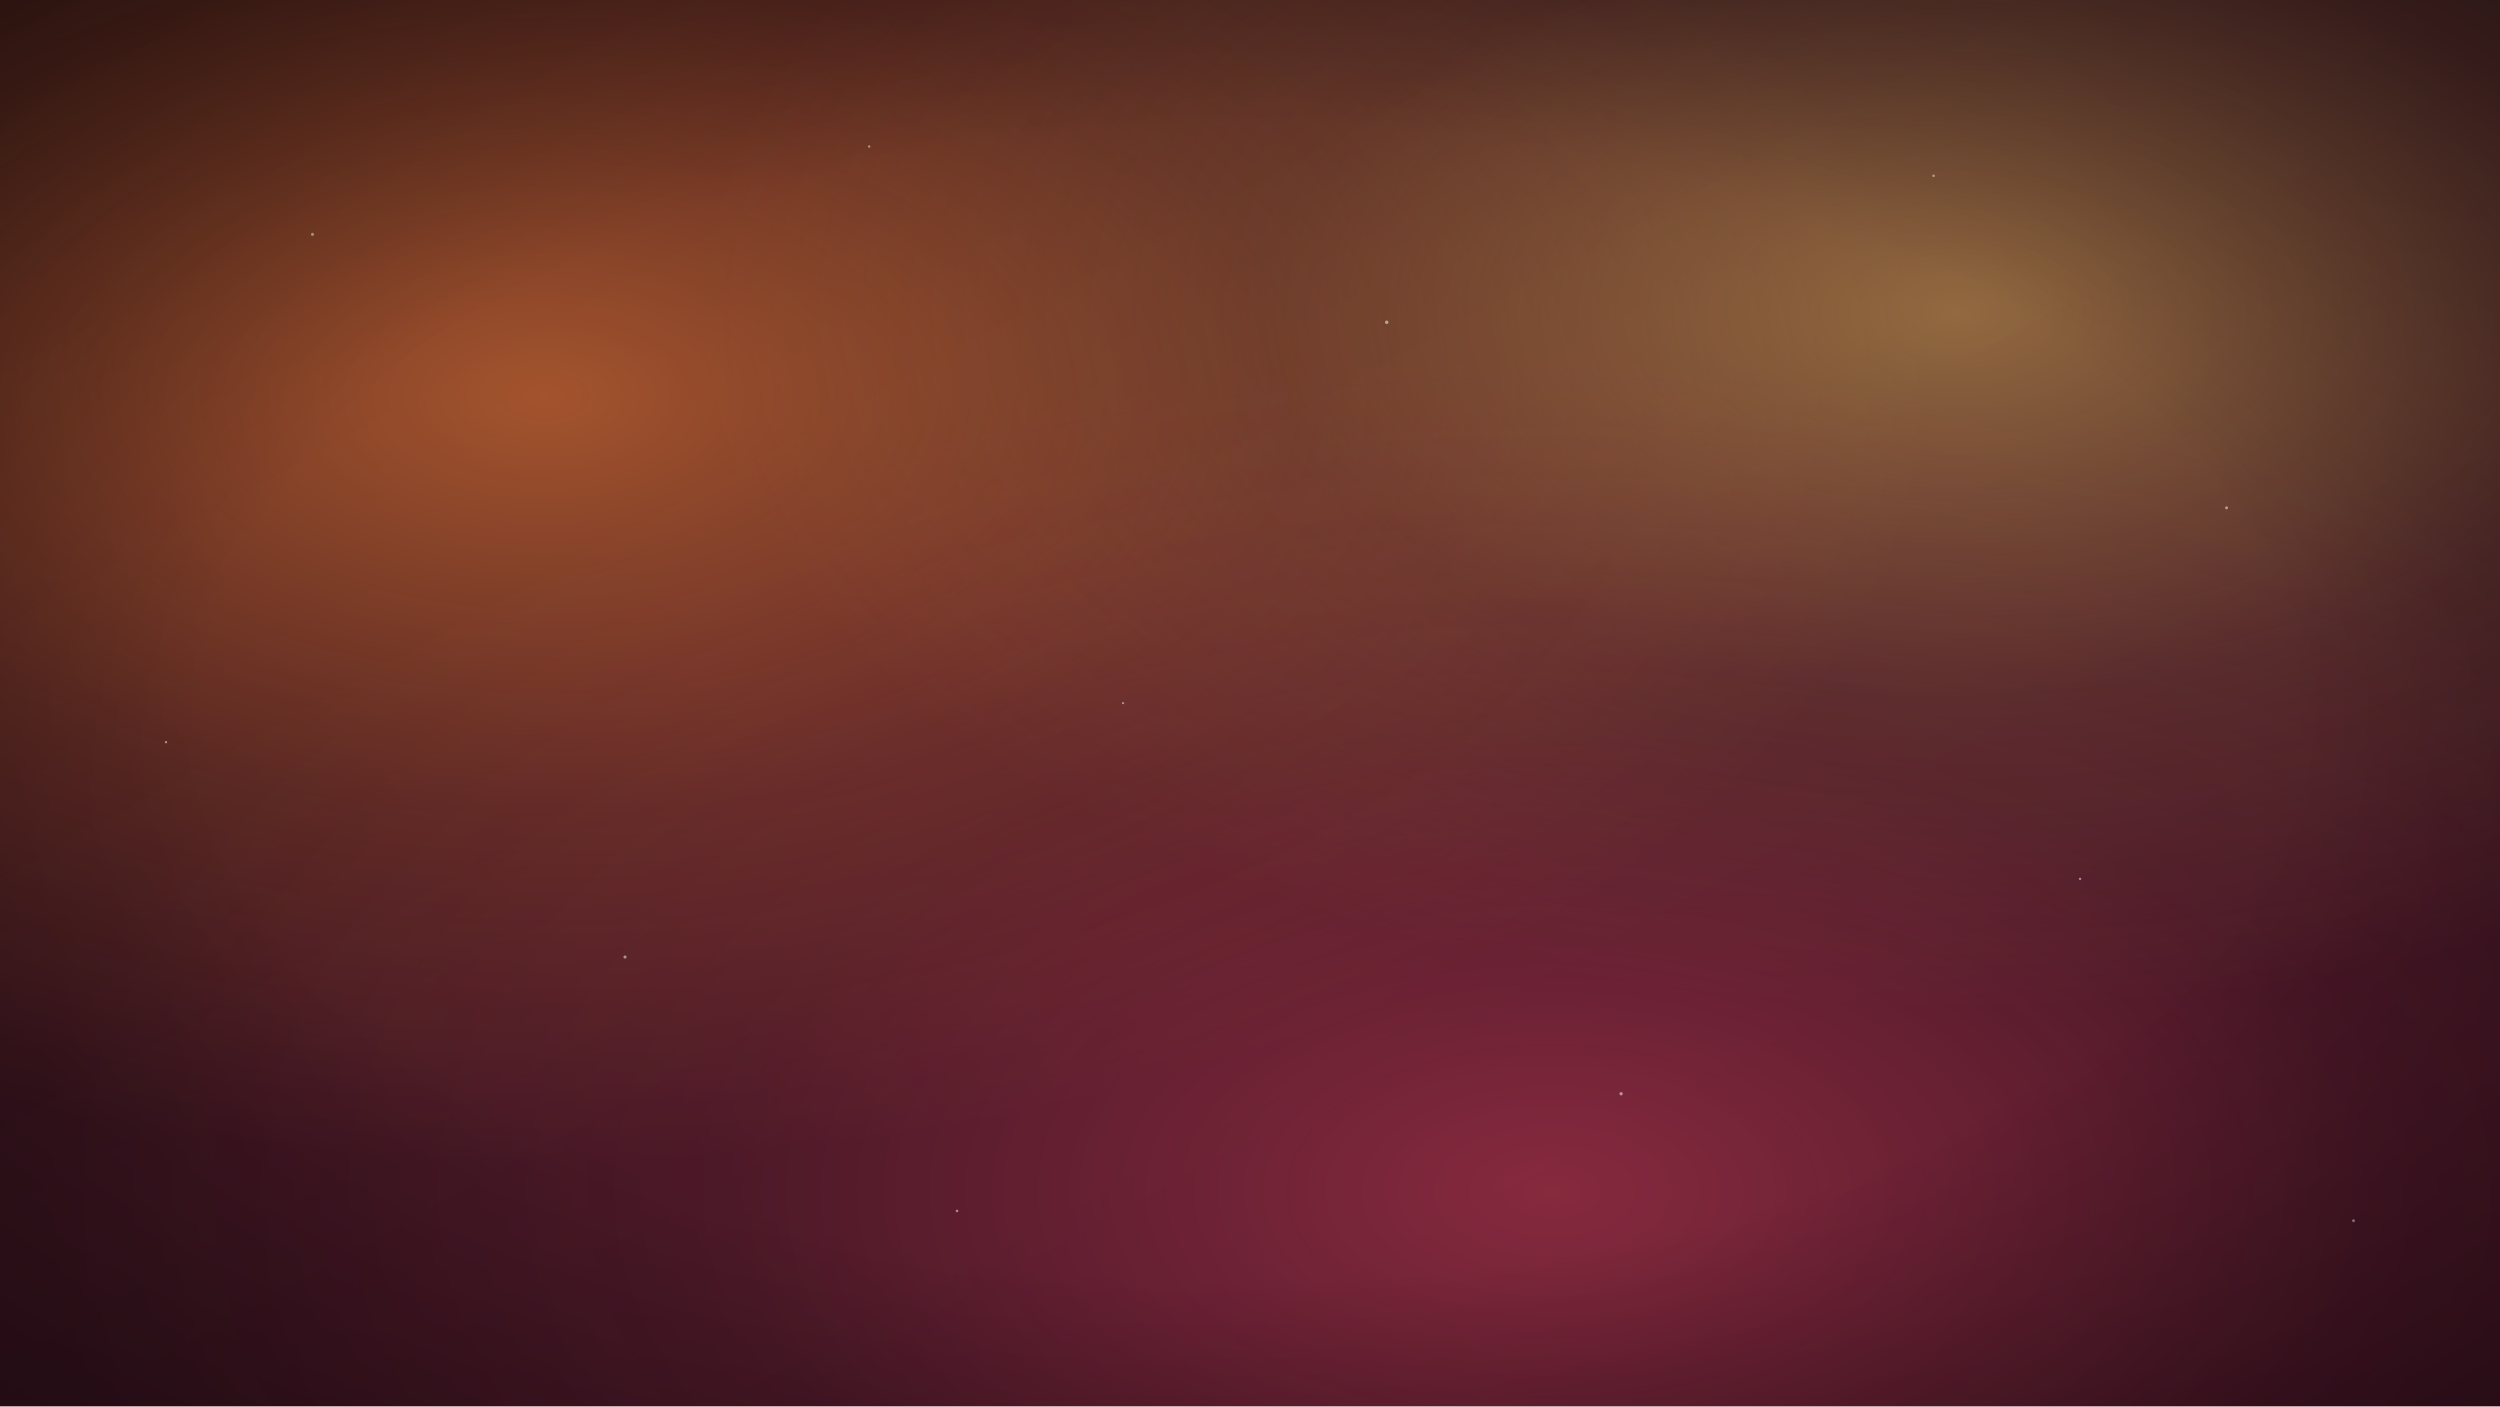
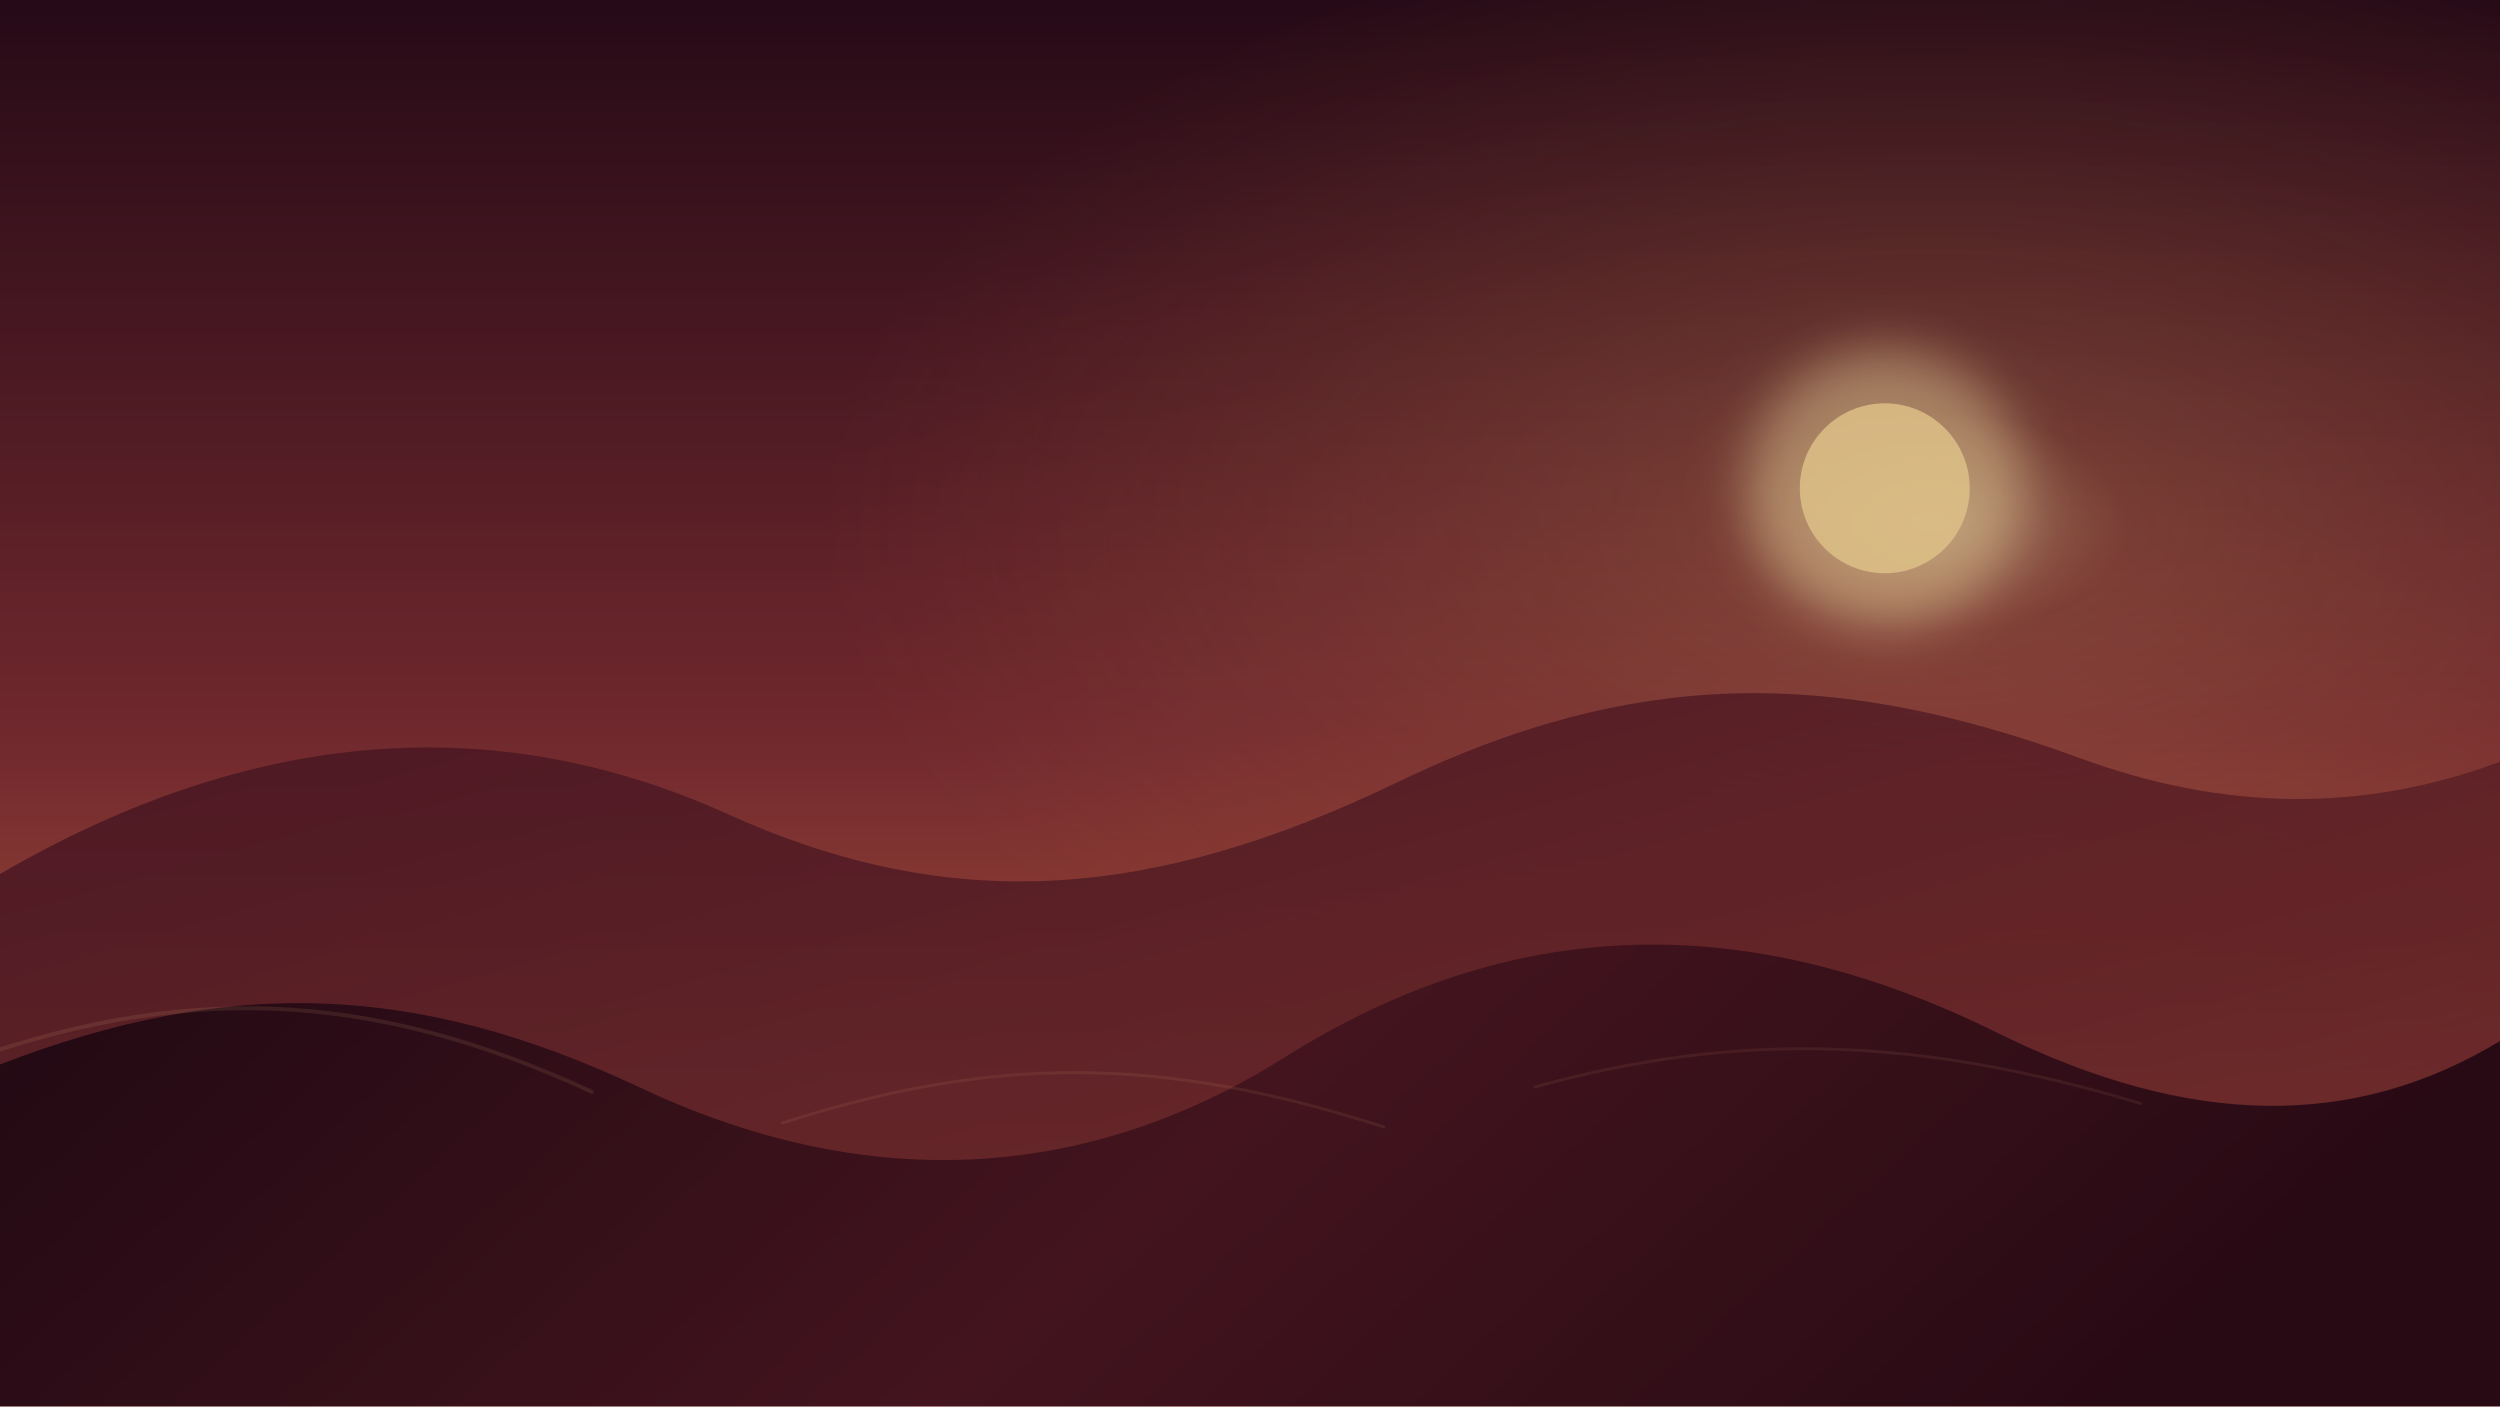
<svg xmlns="http://www.w3.org/2000/svg" width="2560" height="1440" viewBox="0 0 2560 1440">
  <defs>
-     <linearGradient id="base" x1="0" y1="0" x2="1" y2="1">
-       <stop offset="0" stop-color="#2b0f14" />
-       <stop offset="0.45" stop-color="#3a1420" />
-       <stop offset="1" stop-color="#33101f" />
+     <linearGradient id="sky" x1="0" y1="0" x2="0" y2="1">
+       <stop offset="0" stop-color="#290b18" />
+       <stop offset=".52" stop-color="#7e2d32" />
+       <stop offset="1" stop-color="#e3794b" />
    </linearGradient>
-     <radialGradient id="glow1" cx="0.22" cy="0.28" r="0.55">
-       <stop offset="0" stop-color="#ff8a3d" stop-opacity="0.55" />
-       <stop offset="0.55" stop-color="#ff8a3d" stop-opacity="0.18" />
-       <stop offset="1" stop-color="#ff8a3d" stop-opacity="0" />
+     <radialGradient id="sunGlow" cx=".77" cy=".37" r=".44">
+       <stop offset="0" stop-color="#ffe8b0" stop-opacity=".52" />
+       <stop offset=".18" stop-color="#ffbd72" stop-opacity=".22" />
+       <stop offset="1" stop-color="#ff9b58" stop-opacity="0" />
    </radialGradient>
-     <radialGradient id="glow2" cx="0.78" cy="0.22" r="0.5">
-       <stop offset="0" stop-color="#ffd166" stop-opacity="0.45" />
-       <stop offset="0.55" stop-color="#ffd166" stop-opacity="0.12" />
-       <stop offset="1" stop-color="#ffd166" stop-opacity="0" />
-     </radialGradient>
-     <radialGradient id="glow3" cx="0.62" cy="0.85" r="0.6">
-       <stop offset="0" stop-color="#ff4d6d" stop-opacity="0.4" />
-       <stop offset="0.55" stop-color="#ff4d6d" stop-opacity="0.1" />
-       <stop offset="1" stop-color="#ff4d6d" stop-opacity="0" />
-     </radialGradient>
-     <radialGradient id="vignette" cx="0.5" cy="0.5" r="0.75">
-       <stop offset="0.55" stop-color="#000" stop-opacity="0" />
-       <stop offset="1" stop-color="#000" stop-opacity="0.45" />
-     </radialGradient>
+     <linearGradient id="duneFar" x1="0" y1="0" x2="1" y2="1">
+       <stop offset="0" stop-color="#4c1724" />
+       <stop offset="1" stop-color="#7b2d2d" />
+     </linearGradient>
+     <linearGradient id="duneNear" x1="0" y1="0" x2="1" y2=".2">
+       <stop offset="0" stop-color="#210913" />
+       <stop offset=".55" stop-color="#4a1620" />
+       <stop offset="1" stop-color="#2b0b15" />
+     </linearGradient>
+     <filter id="soft" x="-30%" y="-30%" width="160%" height="160%">
+       <feGaussianBlur stdDeviation="26" />
+     </filter>
  </defs>
-   <rect width="2560" height="1440" fill="url(#base)" />
-   <rect width="2560" height="1440" fill="url(#glow1)" />
-   <rect width="2560" height="1440" fill="url(#glow2)" />
-   <rect width="2560" height="1440" fill="url(#glow3)" />
-   <g fill="#ffffff" opacity="0.5">
-     <circle cx="320" cy="240" r="1.6" />
-     <circle cx="890" cy="150" r="1.2" />
-     <circle cx="1420" cy="330" r="1.8" />
-     <circle cx="1980" cy="180" r="1.3" />
-     <circle cx="2280" cy="520" r="1.5" />
-     <circle cx="170" cy="760" r="1.2" />
-     <circle cx="640" cy="980" r="1.6" />
-     <circle cx="1150" cy="720" r="1.1" />
-     <circle cx="1660" cy="1120" r="1.7" />
-     <circle cx="2130" cy="900" r="1.2" />
-     <circle cx="2410" cy="1250" r="1.5" />
-     <circle cx="980" cy="1240" r="1.3" />
+   <rect width="2560" height="1440" fill="url(#sky)" />
+   <rect width="2560" height="1440" fill="url(#sunGlow)" />
+   <circle cx="1930" cy="500" r="142" fill="#ffe7a7" opacity=".5" filter="url(#soft)" />
+   <circle cx="1930" cy="500" r="87" fill="#ffdf9b" opacity=".82" />
+   <path d="M0 895c258-150 508-169 746-61 230 104 436 87 685-33 240-116 444-118 698-25 149 55 292 56 431 4v660H0Z" fill="url(#duneFar)" opacity=".86" />
+   <path d="M0 1090c236-91 428-83 654 23 230 109 456 99 661-30 232-146 472-153 729-26 200 99 367 99 516 9v374H0Z" fill="url(#duneNear)" />
+   <g fill="none" stroke="#ffc08b" stroke-linecap="round">
+     <path d="M-50 1092c234-87 429-79 656 26" stroke-opacity=".12" stroke-width="4" />
+     <path d="M801 1150c218-70 389-69 616 4" stroke-opacity=".1" stroke-width="3" />
+     <path d="M1572 1113c206-57 391-52 620 17" stroke-opacity=".09" stroke-width="3" />
  </g>
-   <rect width="2560" height="1440" fill="url(#vignette)" />
+   <rect width="2560" height="1440" fill="#19050d" opacity=".14" />
</svg>
